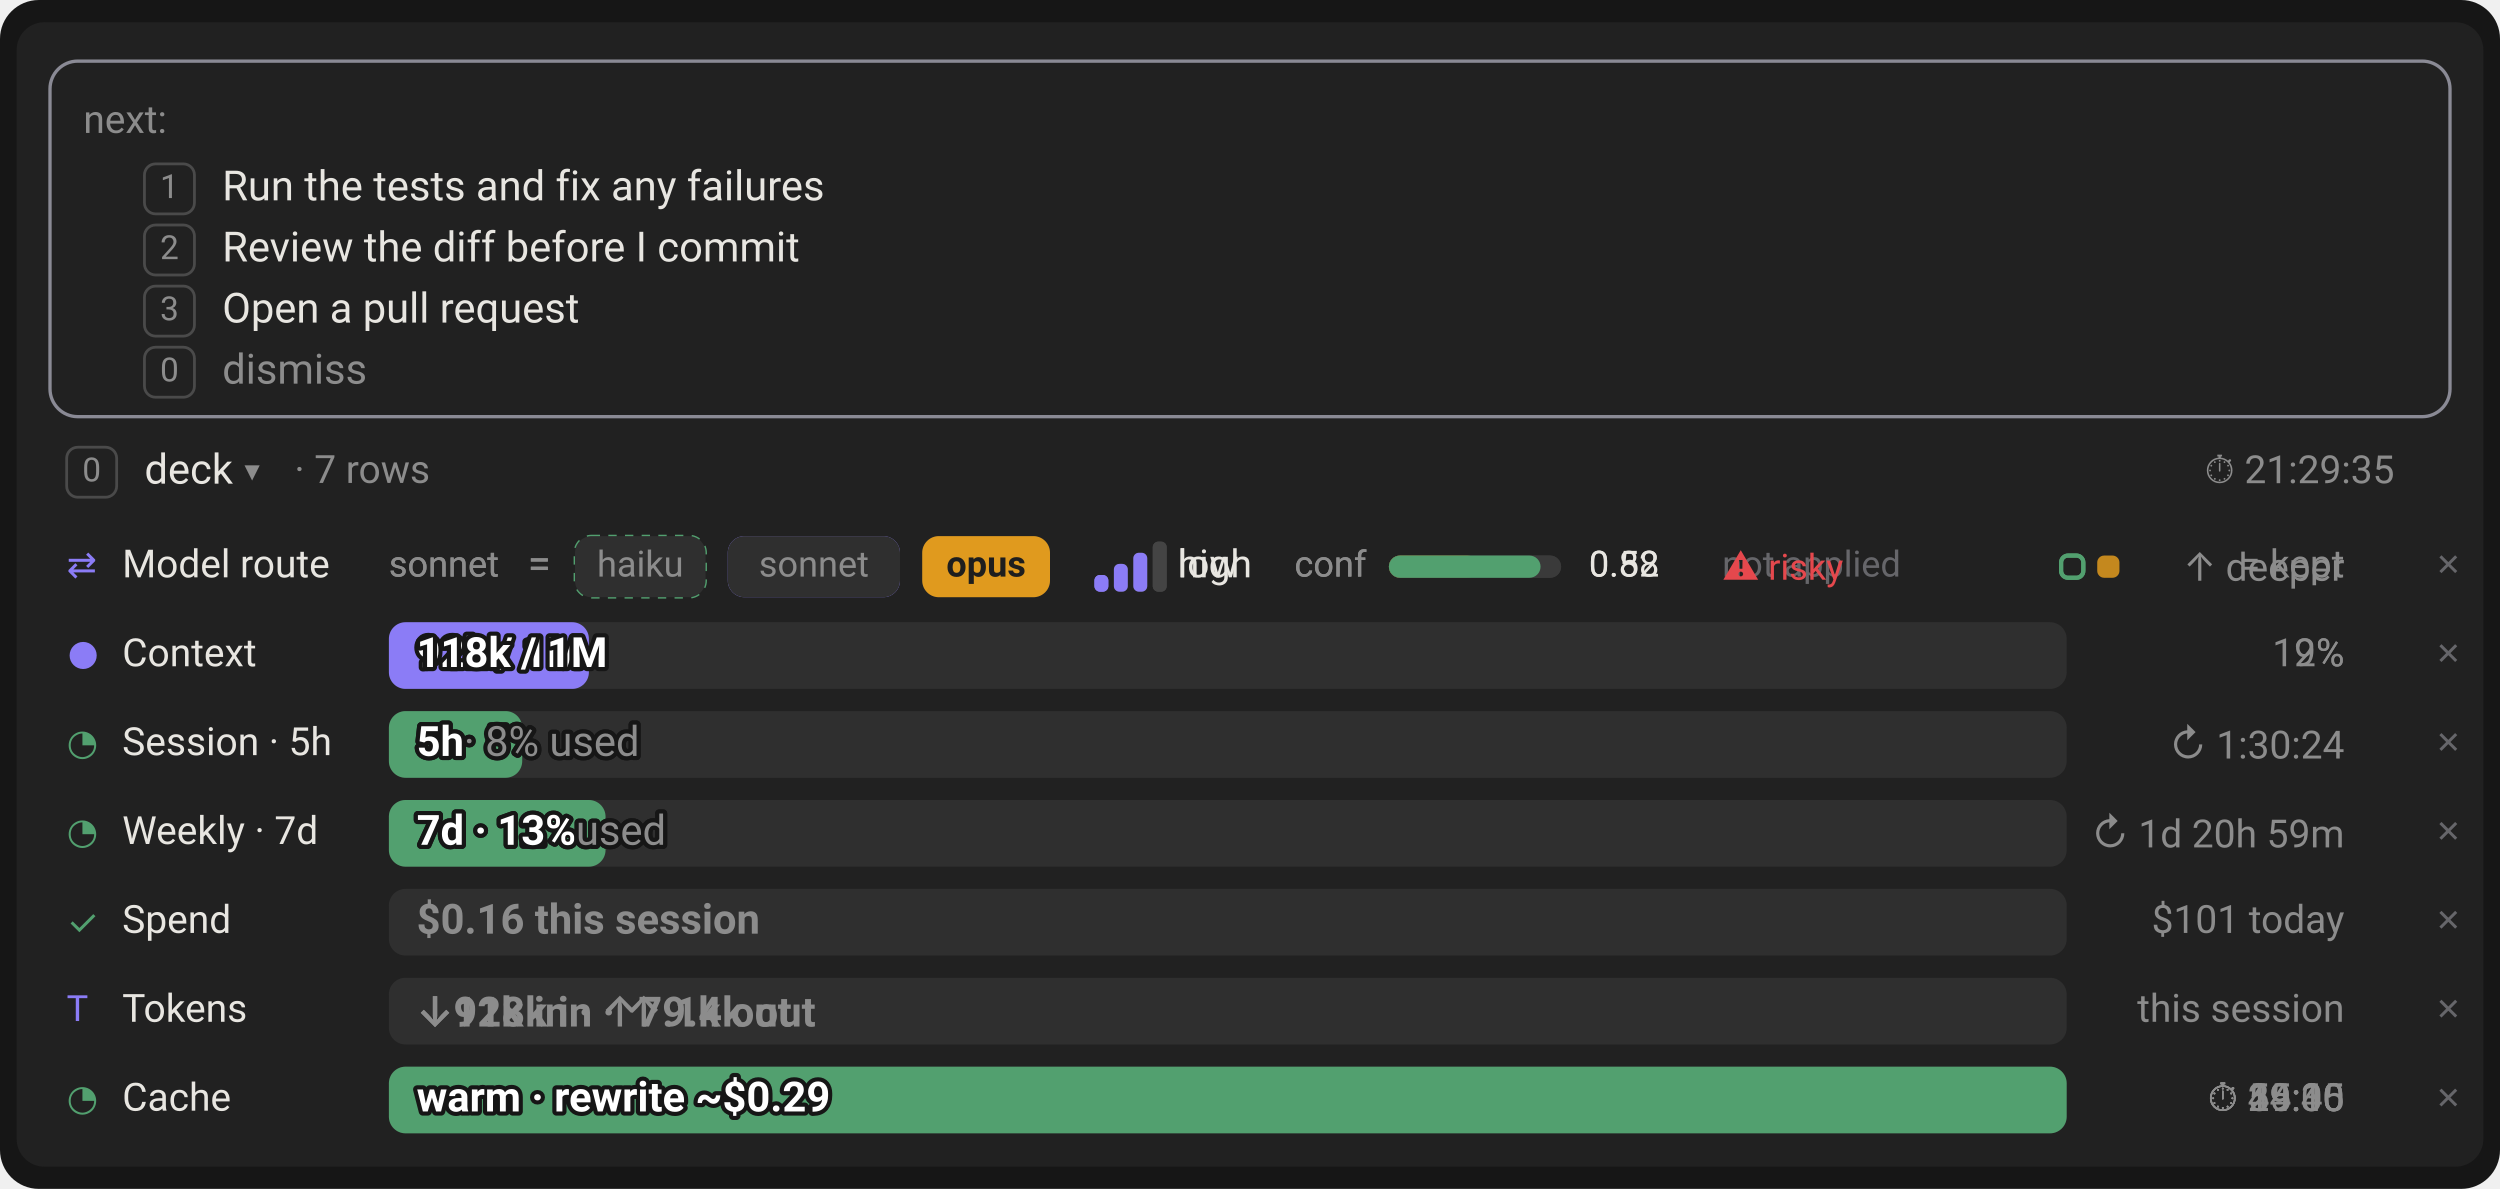
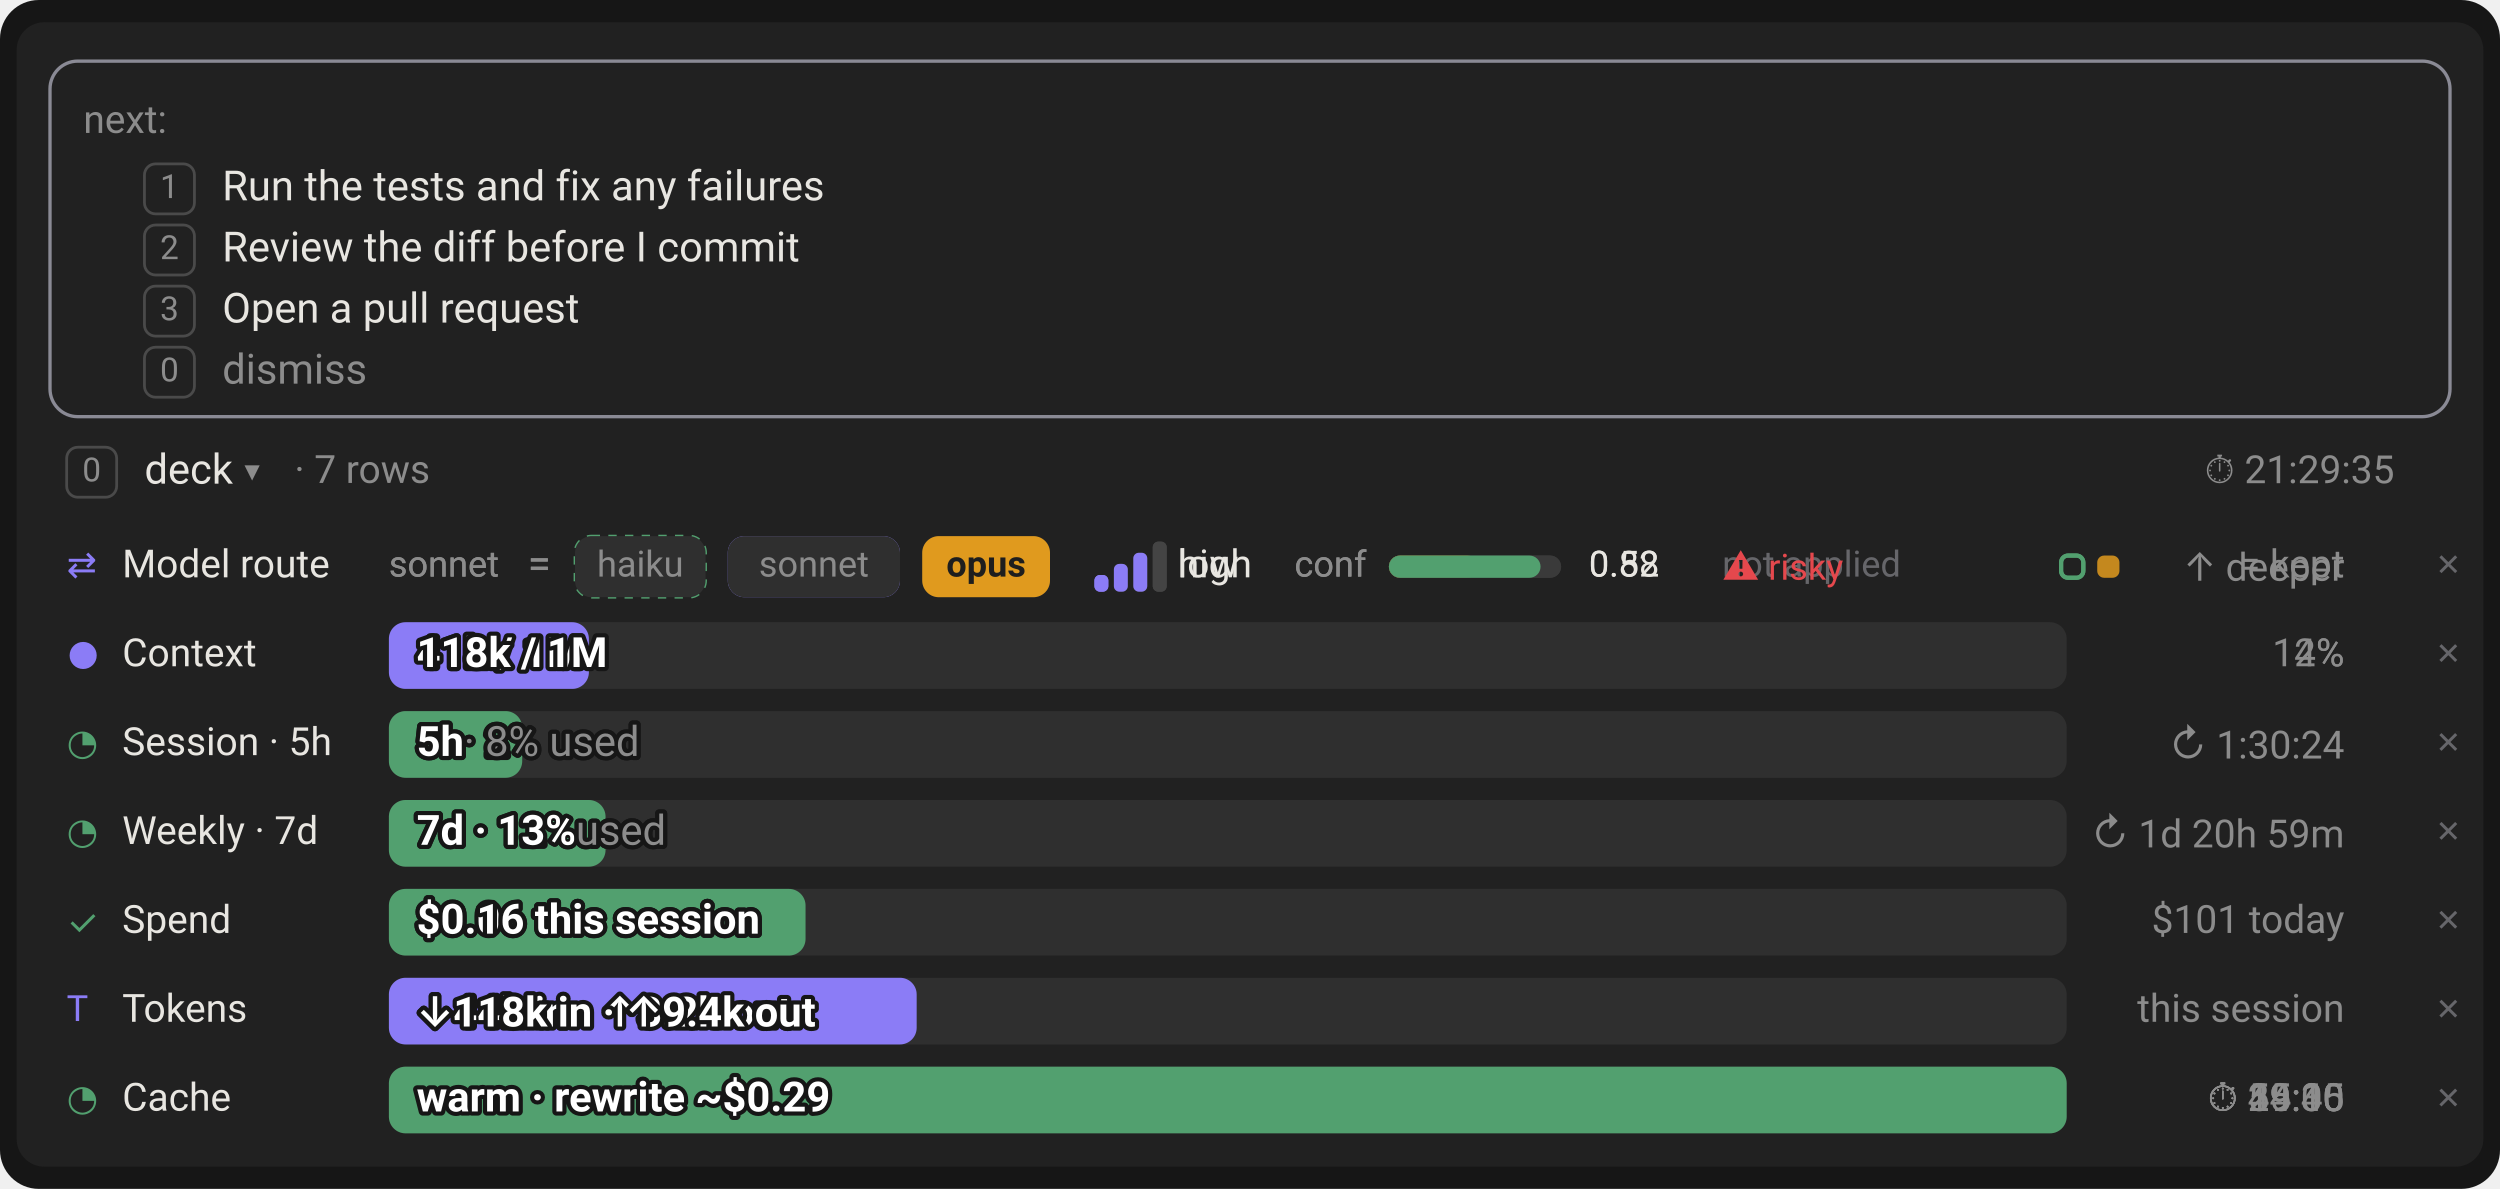
<svg xmlns="http://www.w3.org/2000/svg" viewBox="0 0 900 428" width="900" height="428" role="img" aria-label="Animation: the cockpit panel in Claude Code Desktop. A box of three suggested next prompts sits above Deck. Deck shows the Jev model route with its effort and confidence, the context window, the 5-hour and 7-day limits, session spend, tokens in and out, and a prompt-cache bar that drains while the route row changes from a low-effort sonnet decision to a high-effort opus one.">
  <style>
text{font:15px ui-sans-serif,system-ui,-apple-system,"Segoe UI",Roboto,sans-serif;dominant-baseline:middle}
.panel0{animation:kpanel0 28s linear infinite}@keyframes kpanel0{0%,50.00%{opacity:1}50.01%,100%{opacity:0}}
.panel1{animation:kpanel1 28s linear infinite}@keyframes kpanel1{0%,50.00%{opacity:0}50.01%,100%{opacity:1}}
.dr-panel{transform-origin:140px 396px;animation:dr-panel 28s linear infinite}@keyframes dr-panel{0%{transform:scaleX(1)}100%{transform:scaleX(.3)}}
.panel2{animation:kpanel2 28s linear infinite}@keyframes kpanel2{0%,25.00%{opacity:1}25.01%,100%{opacity:0}}
.panel3{animation:kpanel3 28s linear infinite}@keyframes kpanel3{0%,25.00%{opacity:0}25.01%,50.00%{opacity:1}50.01%,100%{opacity:0}}
.panel4{animation:kpanel4 28s linear infinite}@keyframes kpanel4{0%,50.00%{opacity:0}50.01%,75.00%{opacity:1}75.01%,100%{opacity:0}}
.panel5{animation:kpanel5 28s linear infinite}@keyframes kpanel5{0%,75.00%{opacity:0}75.01%,100%{opacity:1}}
.panel6{animation:kpanel6 28s linear infinite}@keyframes kpanel6{0%,50.00%{opacity:1}50.01%,100%{opacity:0}}
.panel7{animation:kpanel7 28s linear infinite}@keyframes kpanel7{0%,50.00%{opacity:0}50.01%,100%{opacity:1}}
- .gr{animation:gr 28s linear infinite}@keyframes gr{0%{transform:scaleX(.75)}100%{transform:scaleX(1)}}
- .gr5{transform-origin:140px 268px;animation:gr5 28s linear infinite}@keyframes gr5{0%{transform:scaleX(.65)}100%{transform:scaleX(1)}}
- .gr7{transform-origin:140px 300px;animation:gr7 28s linear infinite}@keyframes gr7{0%{transform:scaleX(.92)}100%{transform:scaleX(1)}}
+ .gr{animation:gr 28s linear infinite}@keyframes gr{0%{transform:scaleX(.34)}100%{transform:scaleX(1)}}
+ .gr5{transform-origin:140px 268px;animation:gr5 28s linear infinite}@keyframes gr5{0%{transform:scaleX(.3)}100%{transform:scaleX(1)}}
+ .gr7{transform-origin:140px 300px;animation:gr7 28s linear infinite}@keyframes gr7{0%{transform:scaleX(.8)}100%{transform:scaleX(1)}}
.grc{transform-origin:140px 236px}
- @media (prefers-reduced-motion:reduce){.gr,.gr5,.gr7{animation:none}.ph{animation:none;opacity:0}.last{opacity:1}.drain{animation:none;transform:scaleX(.1)}.still{animation:none}}
+ .grs{transform-origin:140px 332px;animation:gr 28s linear infinite}.grt{transform-origin:140px 364px;animation:gr 28s linear infinite}
+ @media (prefers-reduced-motion:reduce){.gr,.gr5,.gr7,.grs,.grt{animation:none}.ph{animation:none;opacity:0}.last{opacity:1}.drain{animation:none;transform:scaleX(.1)}.still{animation:none}}
</style>
  <rect width="900" height="428" rx="14" fill="#161616" />
  <rect x="6" y="8" width="888" height="412" rx="10" fill="#212121" />
  <rect x="18" y="22" width="864" height="128" rx="10" fill="none" stroke="#8a8a95" stroke-width="1.2" />
  <text x="30" y="44" fill="#8c8c8c" style="font-size:14px;">next:</text>
  <rect x="52" y="59" width="18" height="18" rx="4" fill="none" stroke="#4a4a4a" />
  <text x="61" y="68" fill="#8c8c8c" text-anchor="middle" style="font-size:12px;">1</text>
  <text x="80" y="68" fill="#e8e6e1">Run the tests and fix any failures</text>
  <rect x="52" y="81" width="18" height="18" rx="4" fill="none" stroke="#4a4a4a" />
  <text x="61" y="90" fill="#8c8c8c" text-anchor="middle" style="font-size:12px;">2</text>
  <text x="80" y="90" fill="#e8e6e1">Review the diff before I commit</text>
  <rect x="52" y="103" width="18" height="18" rx="4" fill="none" stroke="#4a4a4a" />
  <text x="61" y="112" fill="#8c8c8c" text-anchor="middle" style="font-size:12px;">3</text>
  <text x="80" y="112" fill="#e8e6e1">Open a pull request</text>
  <rect x="52" y="125" width="18" height="18" rx="4" fill="none" stroke="#4a4a4a" />
  <text x="61" y="134" fill="#8c8c8c" text-anchor="middle" style="font-size:12px;">0</text>
  <text x="80" y="134" fill="#8c8c8c">dismiss</text>
  <rect x="24" y="161" width="18" height="18" rx="4" fill="none" stroke="#4a4a4a" />
  <text x="33" y="170" fill="#8c8c8c" text-anchor="middle" style="font-size:12px;">0</text>
  <text x="52" y="170" fill="#e8e6e1">deck</text>
  <text x="88" y="170" fill="#8c8c8c" style="font-size:11px;">▾</text>
  <text x="106" y="170" fill="#8c8c8c" style="font-size:14px;">· 7 rows</text>
  <text x="862" y="170" fill="#8c8c8c" text-anchor="end" style="font-size:14px;">⏱ 21:29:35</text>
  <text x="24" y="236" fill="#8B7CF6" style="font-size:13px;">●</text>
  <text x="44" y="236" fill="#e8e6e1" style="font-size:14px;">Context</text>
  <text x="886" y="236" fill="#66666a" text-anchor="end" style="font-size:11px;">✕</text>
  <rect x="140" y="224" width="604" height="24" rx="6" fill="#2f2f2f" />
  <g class="gr grc">
    <rect x="140" y="224" width="72" height="24" rx="6" fill="#8B7CF6" />
  </g>
  <g class="panel0 ph">
-     <text x="150" y="236" fill="#fff" style="font-weight:600" stroke="#161616" stroke-width="3" paint-order="stroke" stroke-linejoin="round">92k / 1M</text>
-     <text x="844" y="236" fill="#8c8c8c" text-anchor="end" style="font-size:14px;">9%</text>
+     <text x="150" y="236" fill="#fff" style="font-weight:600" stroke="#161616" stroke-width="3" paint-order="stroke" stroke-linejoin="round">41k / 1M</text>
+     <text x="844" y="236" fill="#8c8c8c" text-anchor="end" style="font-size:14px;">4%</text>
  </g>
  <g class="panel1 ph last">
    <text x="150" y="236" fill="#fff" style="font-weight:600" stroke="#161616" stroke-width="3" paint-order="stroke" stroke-linejoin="round">118k / 1M</text>
    <text x="844" y="236" fill="#8c8c8c" text-anchor="end" style="font-size:14px;">12%</text>
  </g>
  <text x="24" y="268" fill="#52A06F" style="font-size:13px;">◔</text>
  <text x="44" y="268" fill="#e8e6e1" style="font-size:14px;">Session · 5h</text>
  <text x="886" y="268" fill="#66666a" text-anchor="end" style="font-size:11px;">✕</text>
  <rect x="140" y="256" width="604" height="24" rx="6" fill="#2f2f2f" />
  <g class="gr5">
    <rect x="140" y="256" width="48" height="24" rx="6" fill="#52A06F" />
  </g>
  <g class="panel0 ph">
-     <text x="150" y="268" fill="#fff" style="font-weight:600" stroke="#161616" stroke-width="3" paint-order="stroke" stroke-linejoin="round">5h<tspan fill="#8c8c8c" style="font-weight:400"> · 5% used</tspan>
+     <text x="150" y="268" fill="#fff" style="font-weight:600" stroke="#161616" stroke-width="3" paint-order="stroke" stroke-linejoin="round">5h<tspan fill="#8c8c8c" style="font-weight:400"> · 2% used</tspan>
    </text>
  </g>
  <g class="panel1 ph last">
    <text x="150" y="268" fill="#fff" style="font-weight:600" stroke="#161616" stroke-width="3" paint-order="stroke" stroke-linejoin="round">5h<tspan fill="#8c8c8c" style="font-weight:400"> · 8% used</tspan>
    </text>
  </g>
  <text x="844" y="268" fill="#8c8c8c" text-anchor="end" style="font-size:14px;">↻ 1:30:24</text>
  <text x="24" y="300" fill="#52A06F" style="font-size:13px;">◔</text>
  <text x="44" y="300" fill="#e8e6e1" style="font-size:14px;">Weekly · 7d</text>
  <text x="886" y="300" fill="#66666a" text-anchor="end" style="font-size:11px;">✕</text>
  <rect x="140" y="288" width="604" height="24" rx="6" fill="#2f2f2f" />
  <g class="gr7">
    <rect x="140" y="288" width="78" height="24" rx="6" fill="#52A06F" />
  </g>
  <g class="panel0 ph">
    <text x="150" y="300" fill="#fff" style="font-weight:600" stroke="#161616" stroke-width="3" paint-order="stroke" stroke-linejoin="round">7d · 12%<tspan fill="#8c8c8c" style="font-weight:400"> used</tspan>
    </text>
  </g>
  <g class="panel1 ph last">
    <text x="150" y="300" fill="#fff" style="font-weight:600" stroke="#161616" stroke-width="3" paint-order="stroke" stroke-linejoin="round">7d · 13%<tspan fill="#8c8c8c" style="font-weight:400"> used</tspan>
    </text>
  </g>
  <text x="844" y="300" fill="#8c8c8c" text-anchor="end" style="font-size:14px;">↻ 1d 20h 59m</text>
  <text x="24" y="332" fill="#52A06F" style="font-size:13px;">✓</text>
  <text x="44" y="332" fill="#e8e6e1" style="font-size:14px;">Spend</text>
  <text x="886" y="332" fill="#66666a" text-anchor="end" style="font-size:11px;">✕</text>
  <rect x="140" y="320" width="604" height="24" rx="6" fill="#2f2f2f" />
-   <text x="150" y="332" fill="#8c8c8c" style="font-weight:600">$0.16 this session</text>
+   <g class="grs">
+     <rect x="140" y="320" width="150" height="24" rx="6" fill="#52A06F" />
+   </g>
+   <g class="panel0 ph">
+     <text x="150" y="332" fill="#fff" style="font-weight:600" stroke="#161616" stroke-width="3" paint-order="stroke" stroke-linejoin="round">$0.06 this session</text>
+   </g>
+   <g class="panel1 ph last">
+     <text x="150" y="332" fill="#fff" style="font-weight:600" stroke="#161616" stroke-width="3" paint-order="stroke" stroke-linejoin="round">$0.16 this session</text>
+   </g>
  <text x="844" y="332" fill="#8c8c8c" text-anchor="end" style="font-size:14px;">$101 today</text>
  <text x="24" y="364" fill="#8B7CF6" style="font-size:13px;">T</text>
  <text x="44" y="364" fill="#e8e6e1" style="font-size:14px;">Tokens</text>
  <text x="886" y="364" fill="#66666a" text-anchor="end" style="font-size:11px;">✕</text>
  <rect x="140" y="352" width="604" height="24" rx="6" fill="#2f2f2f" />
+   <g class="grt">
+     <rect x="140" y="352" width="190" height="24" rx="6" fill="#8B7CF6" />
+   </g>
  <g class="panel0 ph">
-     <text x="150" y="364" fill="#8c8c8c" style="font-weight:600">↓92k in · ↑7.1k out</text>
+     <text x="150" y="364" fill="#fff" style="font-weight:600" stroke="#161616" stroke-width="3" paint-order="stroke" stroke-linejoin="round">↓44k in · ↑3.2k out</text>
  </g>
  <g class="panel1 ph last">
-     <text x="150" y="364" fill="#8c8c8c" style="font-weight:600">↓118k in · ↑9.4k out</text>
+     <text x="150" y="364" fill="#fff" style="font-weight:600" stroke="#161616" stroke-width="3" paint-order="stroke" stroke-linejoin="round">↓118k in · ↑9.4k out</text>
  </g>
  <text x="844" y="364" fill="#8c8c8c" text-anchor="end" style="font-size:14px;">this session</text>
  <text x="24" y="396" fill="#52A06F" style="font-size:13px;">◔</text>
  <text x="44" y="396" fill="#e8e6e1" style="font-size:14px;">Cache</text>
  <text x="886" y="396" fill="#66666a" text-anchor="end" style="font-size:11px;">✕</text>
  <rect x="140" y="384" width="604" height="24" rx="6" fill="#2f2f2f" />
  <g class="drain dr-panel">
    <rect x="140" y="384" width="604" height="24" rx="6" fill="#52A06F" />
  </g>
  <text x="150" y="396" fill="#fff" style="font-weight:600" stroke="#161616" stroke-width="3" paint-order="stroke" stroke-linejoin="round">warm · rewrite ~$0.29</text>
  <g class="panel2 ph">
    <text x="844" y="396" fill="#8c8c8c" text-anchor="end" style="font-size:14px;">⏱ 59:30</text>
  </g>
  <g class="panel3 ph">
    <text x="844" y="396" fill="#8c8c8c" text-anchor="end" style="font-size:14px;">⏱ 44:10</text>
  </g>
  <g class="panel4 ph">
    <text x="844" y="396" fill="#8c8c8c" text-anchor="end" style="font-size:14px;">⏱ 29:40</text>
  </g>
  <g class="panel5 ph last">
    <text x="844" y="396" fill="#8c8c8c" text-anchor="end" style="font-size:14px;">⏱ 15:05</text>
  </g>
  <text x="24" y="204" fill="#8B7CF6" style="font-size:13px;">⇄</text>
  <text x="44" y="204" fill="#e8e6e1" style="font-size:14px;">Model route</text>
  <text x="886" y="204" fill="#66666a" text-anchor="end" style="font-size:11px;">✕</text>
  <g class="panel6 ph">
    <text x="140" y="204" fill="#8c8c8c" style="font-size:13px;">sonnet</text>
    <text x="190" y="204" fill="#8c8c8c">=</text>
    <rect x="207" y="193" width="47" height="22" rx="6" fill="none" stroke="#52A06F" stroke-dasharray="3 3" />
    <text x="230.5" y="204" fill="#8c8c8c" text-anchor="middle" style="font-size:13px;font-weight:400">haiku</text>
    <rect x="262" y="193" width="62" height="22" rx="6" fill="#8B7CF6" />
    <text x="293" y="204" fill="#fff" text-anchor="middle" style="font-size:13px;font-weight:600">sonnet</text>
    <rect x="332" y="193" width="46" height="22" rx="6" fill="#2f2f2f" />
    <text x="355" y="204" fill="#8c8c8c" text-anchor="middle" style="font-size:13px;font-weight:400">opus</text>
    <rect x="394" y="207" width="5" height="6" rx="2" fill="#8B7CF6" />
    <rect x="401" y="203" width="5" height="10" rx="2" fill="#444" />
    <rect x="408" y="199" width="5" height="14" rx="2" fill="#444" />
    <rect x="415" y="195" width="5" height="18" rx="2" fill="#444" />
    <text x="424" y="204" fill="#e8e6e1" style="font-size:14px;">low</text>
    <text x="466" y="204" fill="#8c8c8c" style="font-size:13px;">conf</text>
    <rect x="500" y="200" width="62" height="8" rx="4" fill="#3a3a3a" />
    <rect x="500" y="200" width="32.2" height="8" rx="4" fill="#E09A1E" />
    <text x="572" y="204" fill="#e8e6e1" style="font-size:13px;">0.52</text>
    <text x="620" y="204" fill="#66666a" style="font-size:13px;">not applied</text>
    <rect x="742" y="200" width="8" height="8" rx="2.5" fill="none" stroke="#52A06F" stroke-width="1.5" />
    <text x="844" y="204" fill="#8c8c8c" text-anchor="end" style="font-size:14px;">= kept</text>
  </g>
  <g class="panel7 ph last">
    <text x="140" y="204" fill="#8c8c8c" style="font-size:13px;">sonnet</text>
    <text x="190" y="204" fill="#8c8c8c">=</text>
    <rect x="207" y="193" width="47" height="22" rx="6" fill="#2f2f2f" />
    <text x="230.5" y="204" fill="#8c8c8c" text-anchor="middle" style="font-size:13px;font-weight:400">haiku</text>
    <rect x="262" y="193" width="62" height="22" rx="6" fill="#2f2f2f" />
    <text x="293" y="204" fill="#8c8c8c" text-anchor="middle" style="font-size:13px;font-weight:400">sonnet</text>
    <rect x="332" y="193" width="46" height="22" rx="6" fill="#E09A1E" />
    <text x="355" y="204" fill="#1e1e1e" text-anchor="middle" style="font-size:13px;font-weight:600">opus</text>
    <rect x="394" y="207" width="5" height="6" rx="2" fill="#8B7CF6" />
    <rect x="401" y="203" width="5" height="10" rx="2" fill="#8B7CF6" />
    <rect x="408" y="199" width="5" height="14" rx="2" fill="#8B7CF6" />
    <rect x="415" y="195" width="5" height="18" rx="2" fill="#444" />
    <text x="424" y="204" fill="#e8e6e1" style="font-size:14px;">high</text>
    <text x="466" y="204" fill="#8c8c8c" style="font-size:13px;">conf</text>
    <rect x="500" y="200" width="62" height="8" rx="4" fill="#3a3a3a" />
    <rect x="500" y="200" width="54.6" height="8" rx="4" fill="#52A06F" />
    <text x="572" y="204" fill="#e8e6e1" style="font-size:13px;">0.88</text>
    <text x="620" y="204" fill="#E5484D" style="font-size:13px;">⚠ risky</text>
    <rect x="742" y="200" width="8" height="8" rx="2.5" fill="none" stroke="#52A06F" stroke-width="1.5" />
    <rect x="755" y="200" width="8" height="8" rx="2.5" fill="#E09A1E" fill-opacity=".85" />
    <text x="844" y="204" fill="#8c8c8c" text-anchor="end" style="font-size:14px;">↑ deeper</text>
  </g>
</svg>
